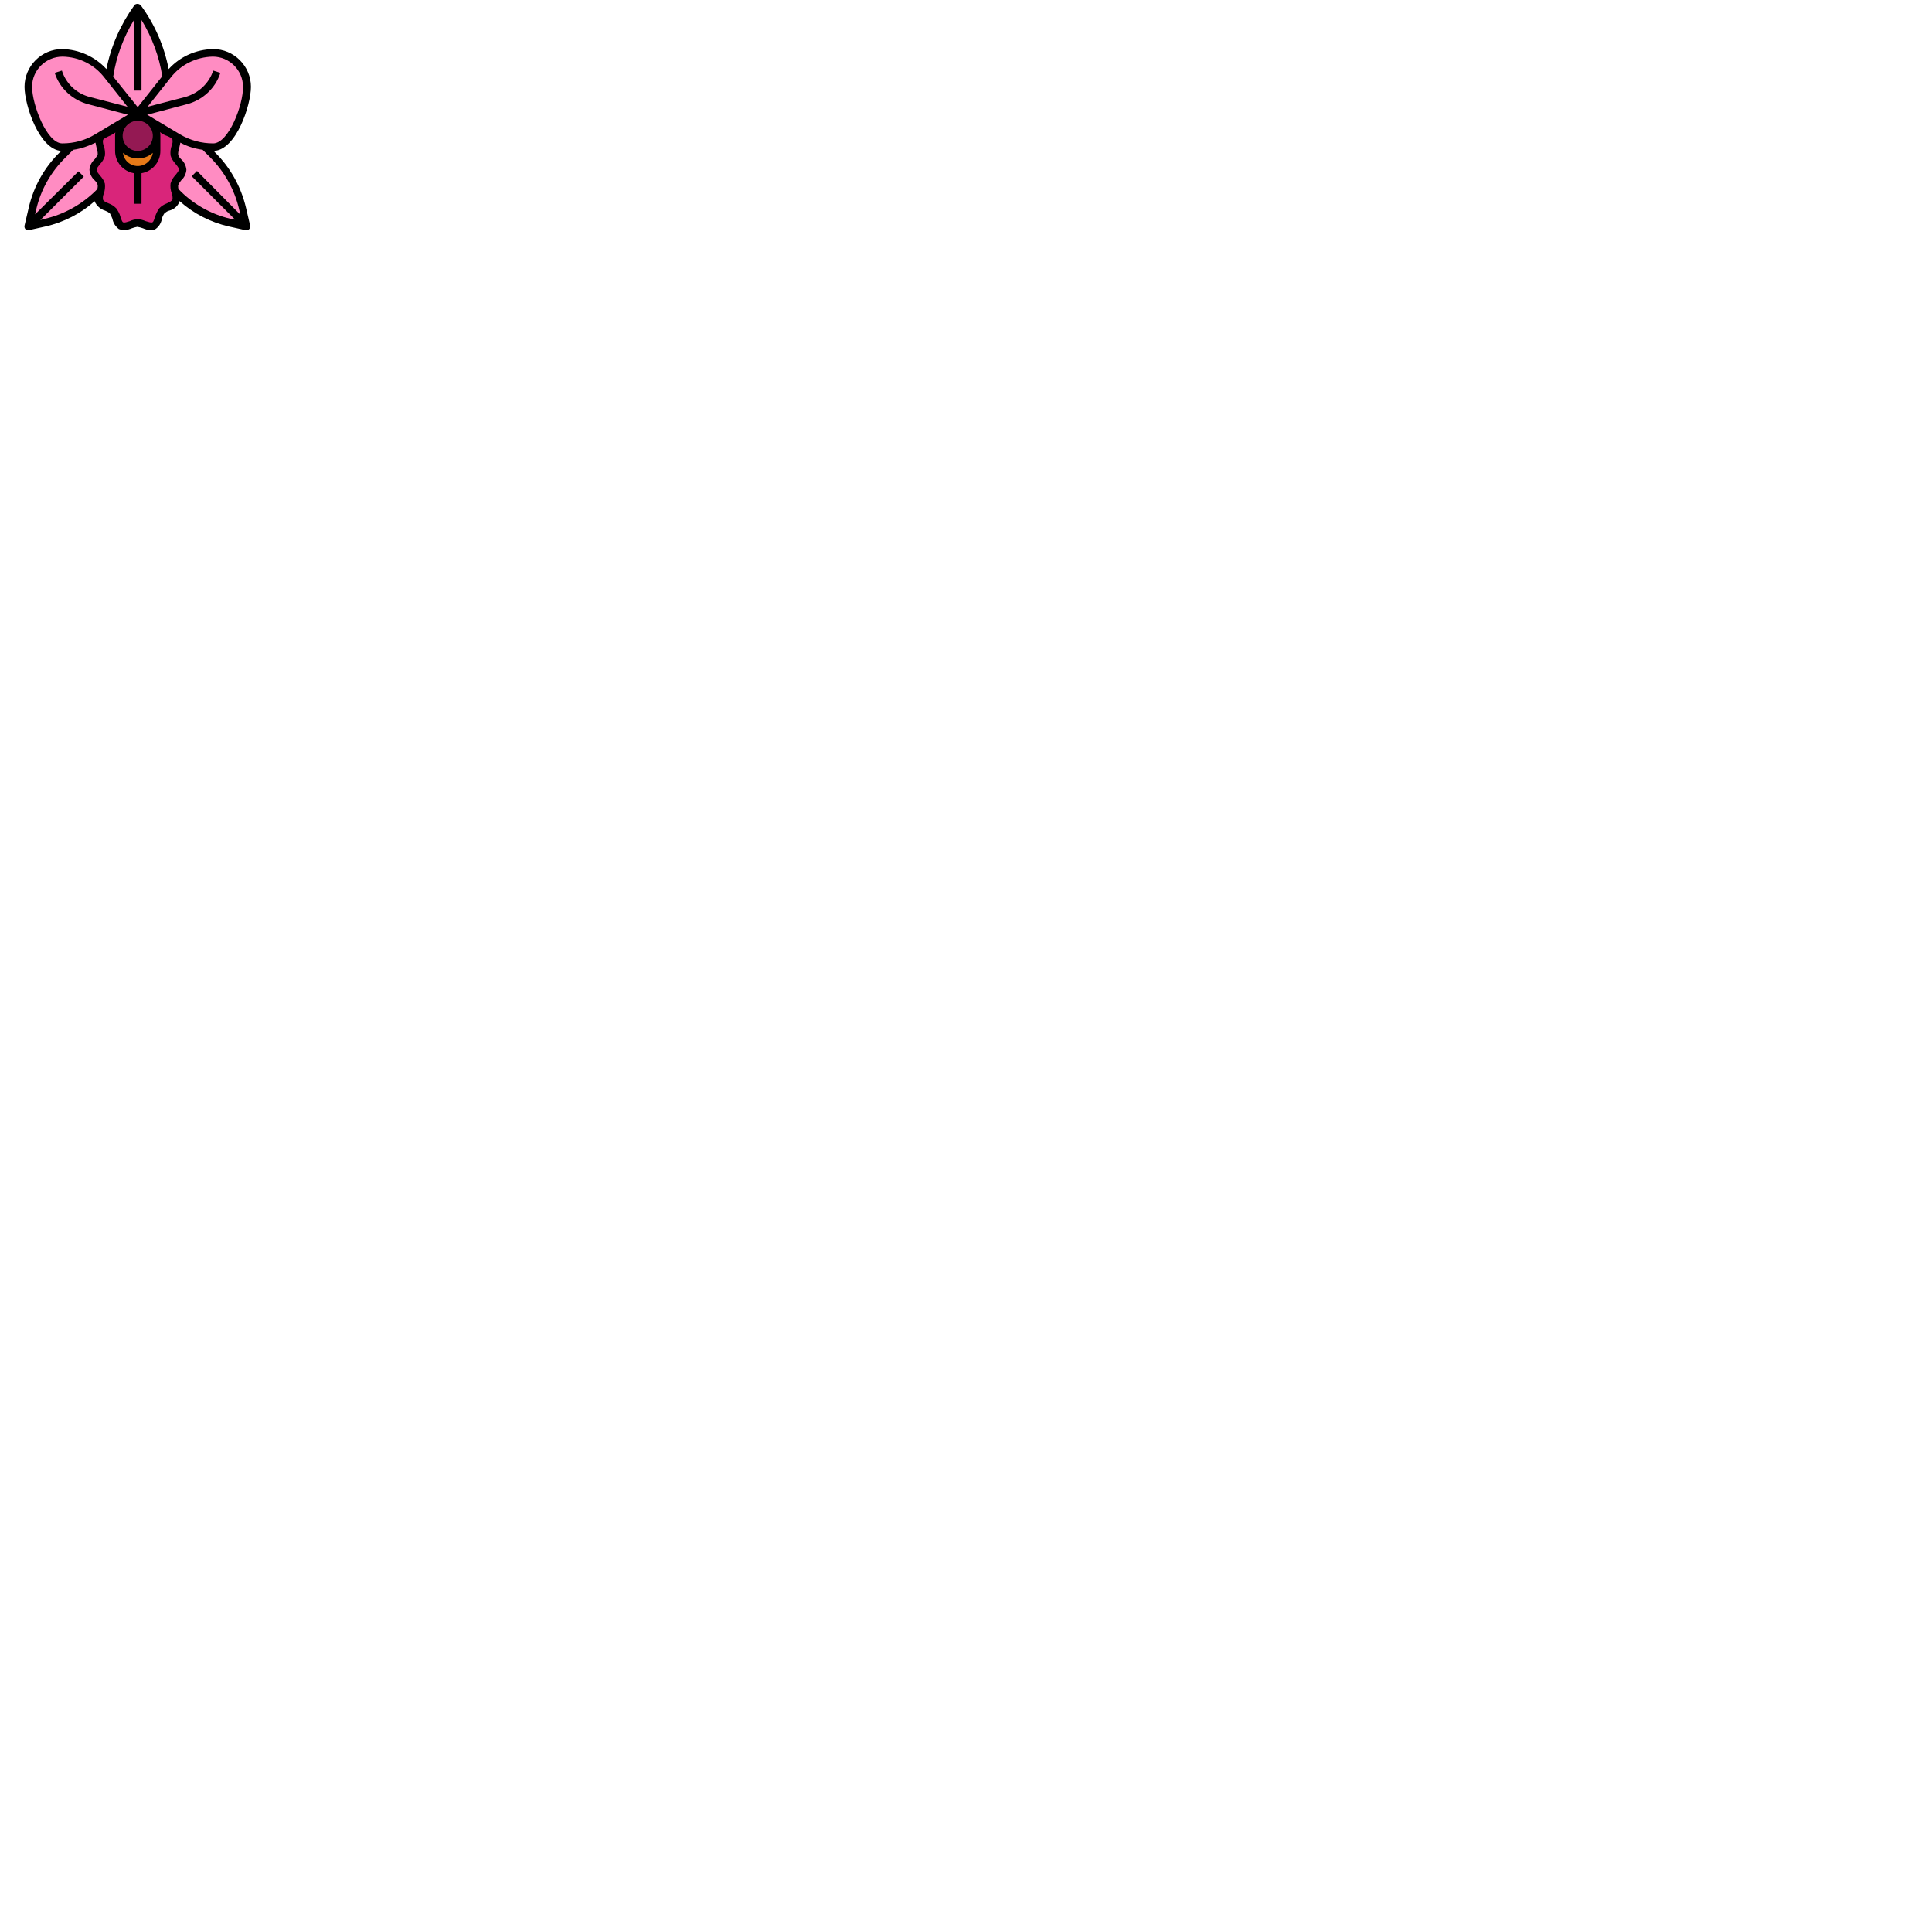
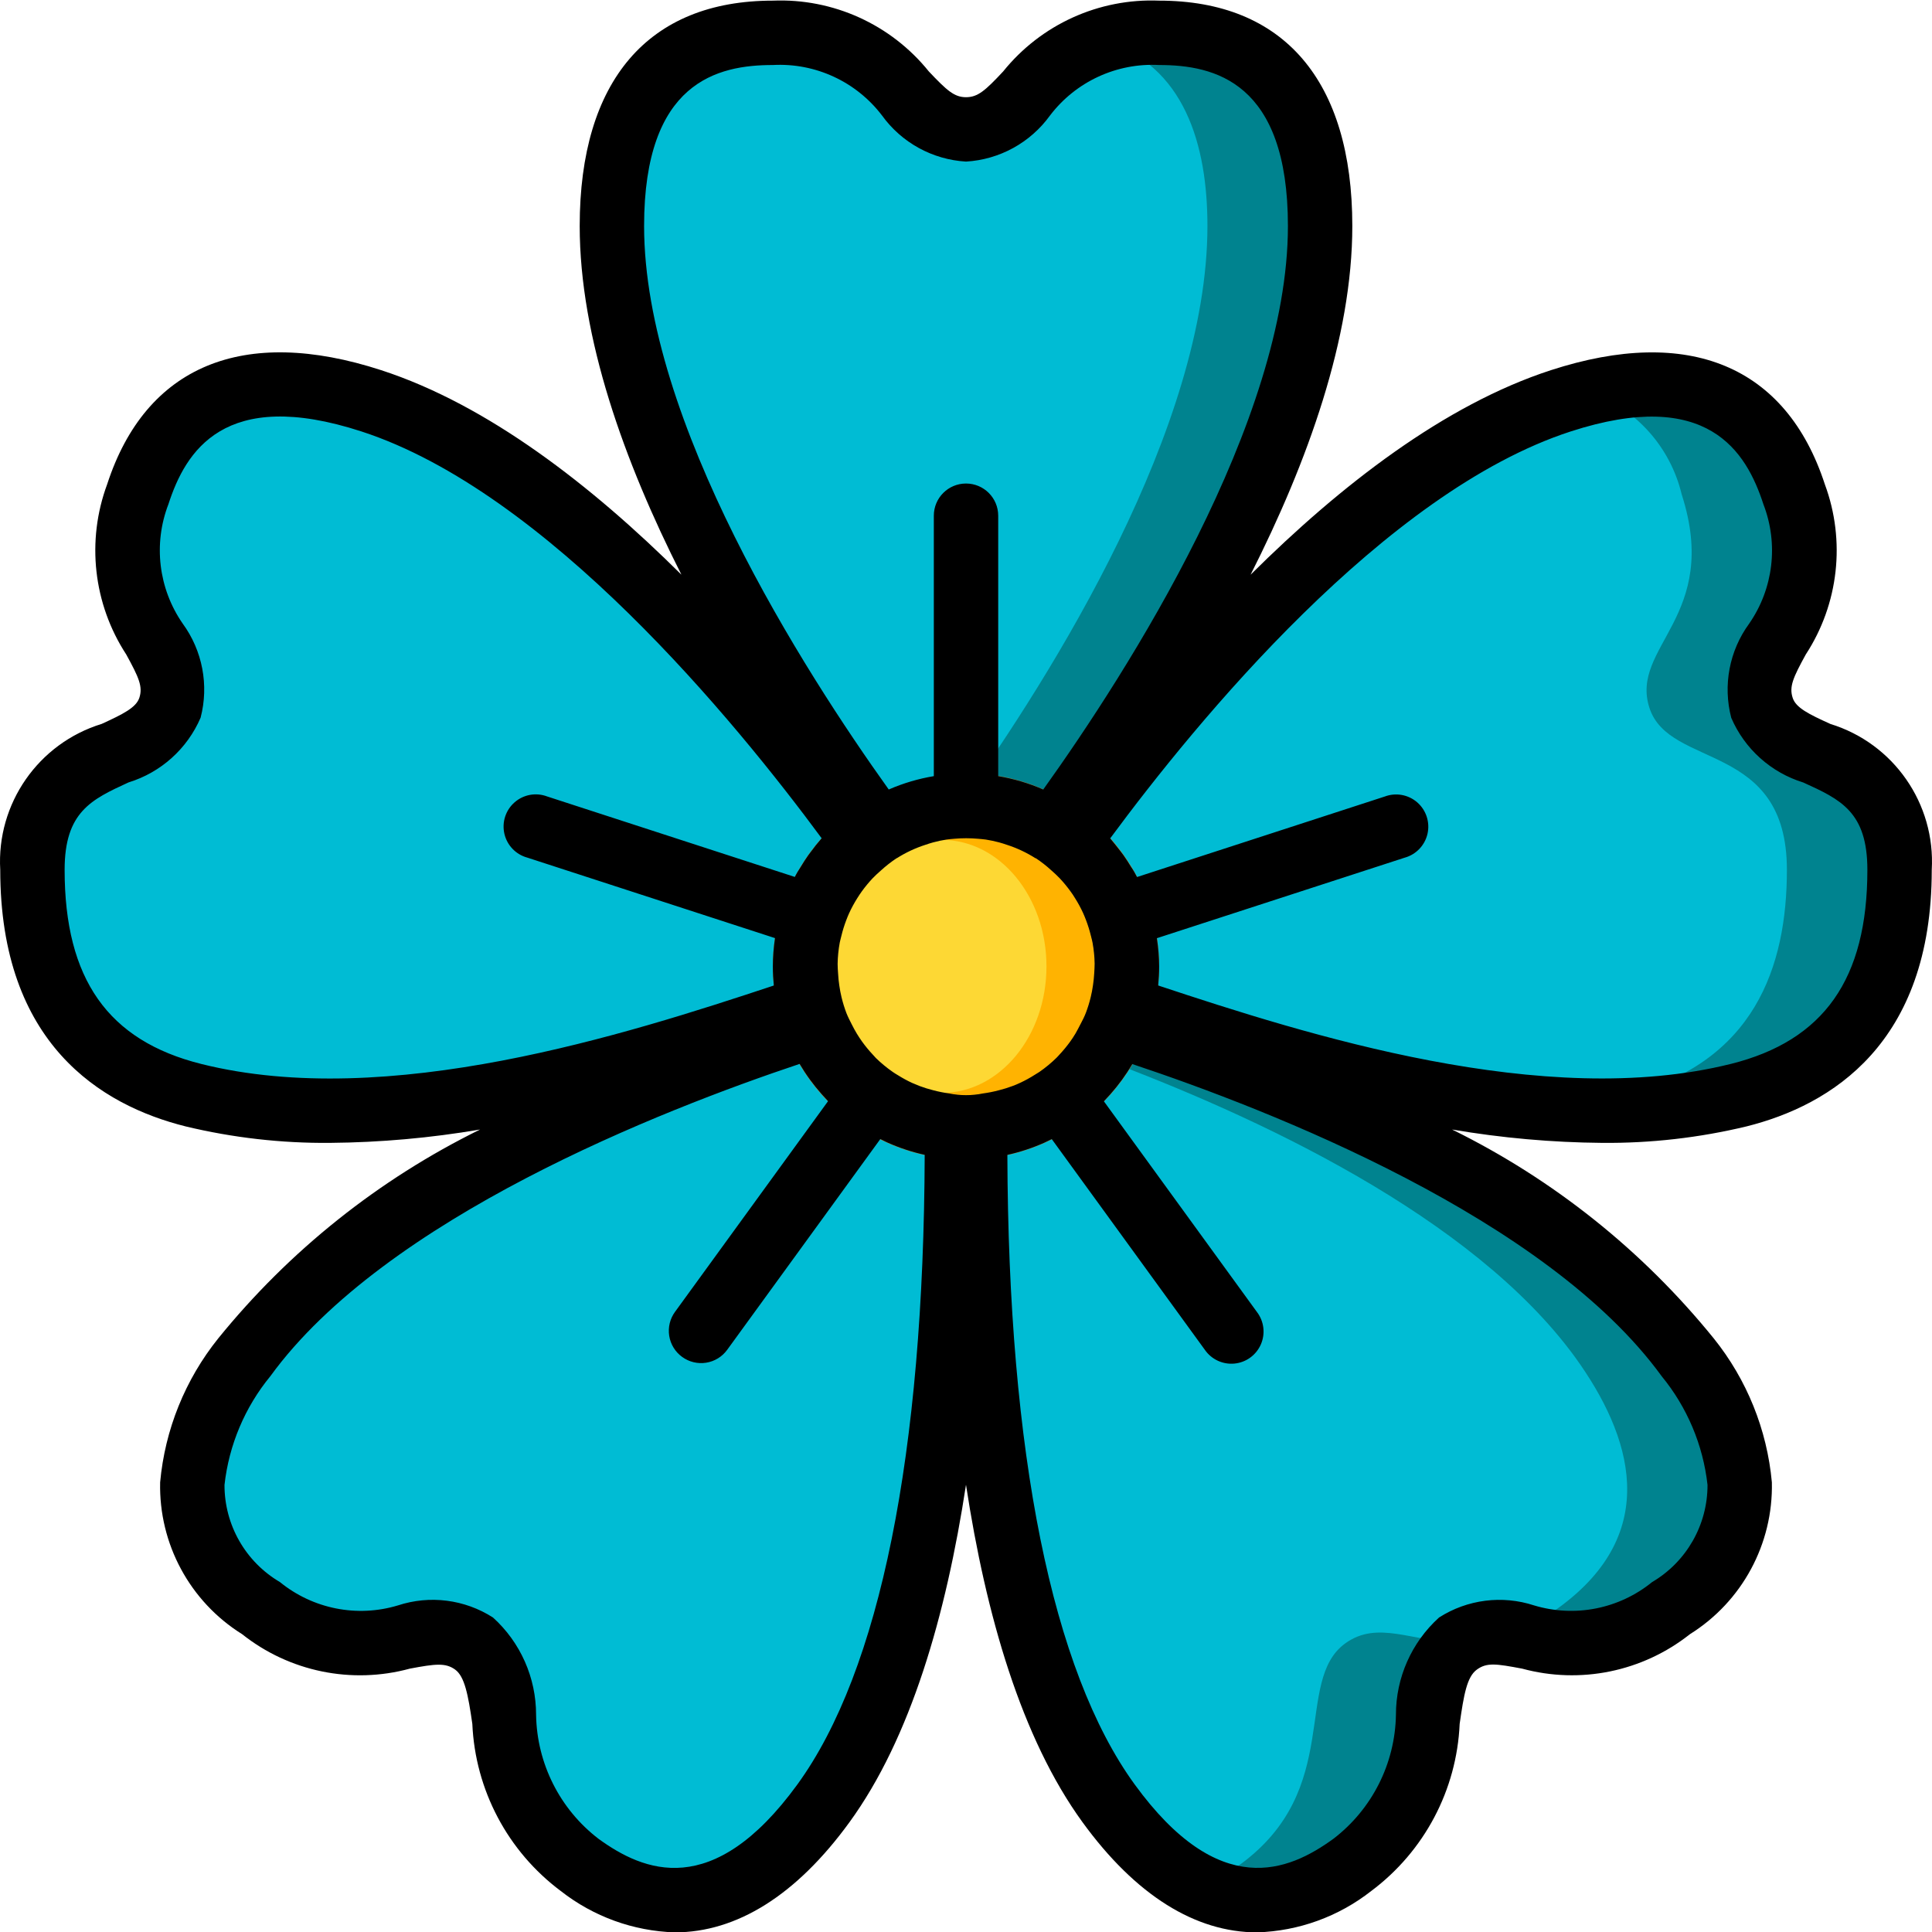
- <svg xmlns="http://www.w3.org/2000/svg" viewBox="-4 1 511 512" style="enable-background:new 0 0 64 64;" xml:space="preserve" width="35px" height="35px">
-   <style type="text/css">
- 	.st0{fill:#FF8CC2;}
- 	.st1{fill:#D9257A;}
- 	.st2{fill:#E67A18;}
- 	.st3{fill:#941953;}
- </style>
-   <g>
-     <path class="st0" d="M21.3,37.4c-2.1,1.3-4.5,2.1-6.9,2.4L12.1,42c-4,3.9-6.8,8.9-8,14.3L3,61l4.5-1c5.5-1.3,10.6-4.1,14.5-8.2h0.1   c0.2-0.6,0.3-1.2,0.2-1.8c-0.3-1.3-2.2-2.5-2.2-3.9s1.9-2.6,2.2-3.9c0.3-1.4-1-3.3-0.4-4.5L21.3,37.4z" />
-     <path class="st0" d="M42.1,37.6c0.6,1.2-0.7,3.1-0.4,4.5c0.3,1.3,2.2,2.5,2.2,3.9s-1.9,2.6-2.2,3.9c-0.1,0.6,0,1.2,0.2,1.8H42   c0,0,8.9,7,14.5,8.2l4.5,1l-1.1-4.7c-1.3-5.4-4-10.4-8-14.3l-2.3-2.2c-2.4-0.3-4.8-1.1-6.9-2.4L42.1,37.6z" />
-     <path class="st1" d="M25.9,34.7c-0.1,0.2-0.2,0.3-0.3,0.5c-0.9,1-3.1,1.2-3.7,2.5c-0.6,1.2,0.7,3.1,0.4,4.5   c-0.3,1.3-2.2,2.5-2.2,3.9s1.9,2.6,2.2,3.9c0.3,1.4-1,3.3-0.4,4.5c0.6,1.3,2.8,1.5,3.7,2.5c0.9,1.1,0.9,3.3,2.1,4   c1.2,0.6,3-0.7,4.4-0.7s3.1,1.3,4.4,0.7c1.2-0.6,1.1-2.9,2.1-4c0.9-1,3.1-1.2,3.7-2.5c0.6-1.2-0.7-3.1-0.4-4.5   c0.3-1.3,2.2-2.5,2.2-3.9s-1.9-2.6-2.2-3.9c-0.3-1.4,1-3.3,0.4-4.5c-0.6-1.3-2.8-1.5-3.7-2.5c-0.1-0.1-0.2-0.3-0.3-0.5" />
-     <path class="st2" d="M37,41v-4c0,2.8-2.2,5-5,5s-5-2.2-5-5v4c0,2.8,2.2,5,5,5S37,43.8,37,41z" />
-     <path class="st0" d="M52,15L52,15c-4.8,0.1-9.1,2.3-12,5.9l-0.5,0.6C38.6,14.8,36,8.5,32,3c-4,5.5-6.6,11.8-7.6,18.5L24,20.9   c-2.9-3.7-7.2-5.9-11.9-5.9H12c-5,0-9,4-9,9c0,5,4,16,9,16c3.3,0,6.5-0.9,9.3-2.6L32,31l10.7,6.4c2.8,1.7,6,2.6,9.3,2.6   c5,0,9-11,9-16C61,19,57,15,52,15z" />
-     <circle class="st3" cx="32" cy="37" r="5" />
-     <path d="M52,14L52,14c-4.6,0.1-8.8,2-11.8,5.3C39,13.2,36.5,7.4,32.8,2.4c-0.4-0.4-1-0.5-1.5-0.2c-0.1,0-0.1,0.1-0.2,0.2   c-3.6,5-6.2,10.8-7.4,16.9c-3-3.3-7.3-5.2-11.7-5.3H12C6.5,14,2,18.5,2,24c0,4.8,3.9,16.7,9.8,17l-0.4,0.3c-4.1,4-7,9.1-8.3,14.8   L2,60.8c-0.1,0.5,0.2,1.1,0.7,1.2c0.1,0,0.1,0,0.2,0c0.1,0,0.2,0,0.2,0l4.5-1c4.8-1.1,9.3-3.4,13-6.7c0,0.2,0.1,0.4,0.2,0.5   c0.6,1,1.5,1.7,2.5,2c0.5,0.2,0.9,0.4,1.3,0.7c0.3,0.5,0.5,1,0.7,1.5c0.2,1.1,0.8,2,1.7,2.7c1.1,0.4,2.3,0.3,3.4-0.2   c0.5-0.2,1-0.3,1.5-0.4c0.5,0.1,1,0.2,1.5,0.4c0.7,0.3,1.4,0.5,2.1,0.5c0.4,0,0.8-0.1,1.2-0.3c0.9-0.6,1.5-1.6,1.7-2.7   c0.1-0.5,0.4-1.1,0.7-1.5c0.4-0.3,0.8-0.6,1.3-0.7c1.1-0.3,2-1,2.5-2c0.1-0.2,0.1-0.4,0.2-0.5c3.7,3.3,8.2,5.6,13,6.7l4.5,1   c0.1,0,0.1,0,0.2,0c0.6,0,1-0.4,1-1c0-0.1,0-0.2,0-0.2l-1.1-4.7c-1.3-5.6-4.2-10.8-8.3-14.8L52.2,41c5.9-0.3,9.8-12.1,9.8-17   C62,18.5,57.5,14,52,14z M32,45c-2,0-3.7-1.5-3.9-3.5c2.3,2,5.6,2,7.9,0C35.7,43.5,34,45,32,45z M32,41c-2.2,0-4-1.8-4-4s1.8-4,4-4   s4,1.8,4,4S34.2,41,32,41z M33,25V6.3c2.8,4.6,4.7,9.7,5.5,14.9L32,29.4l-6.5-8.1C26.3,16,28.2,10.9,31,6.3V25H33z M4,24   c0-4.4,3.6-8,8.1-8c0,0,0,0,0,0l0,0c4.4,0.1,8.4,2.1,11.1,5.6l6.1,7.7l-10-2.6c-3.5-0.9-6.3-3.5-7.4-7L10,20.3   c1.3,4.1,4.7,7.2,8.8,8.3l10.6,2.8l-8.7,5.2C18.1,38.2,15.1,39,12,39C7.9,39,4,28.7,4,24z M7.3,59l-1.1,0.3l11.5-11.5l-1.4-1.4   L4.8,57.8l0.3-1.3c1.2-5.2,3.9-10,7.8-13.8l2-2c2.1-0.3,4.1-1,5.9-1.9c0.1,0.5,0.2,0.9,0.3,1.4c0.2,0.5,0.3,1.1,0.3,1.7   c-0.2,0.5-0.5,0.9-0.8,1.3c-0.8,0.7-1.3,1.7-1.4,2.8c0.1,1.1,0.6,2.1,1.4,2.8c0.4,0.4,0.7,0.8,0.8,1.3c0,0.3,0,0.6-0.1,1   C17.5,55,12.6,57.8,7.3,59z M41.2,53.9c-0.2,0.4-0.9,0.7-1.5,1c-0.8,0.3-1.4,0.7-2,1.3c-0.5,0.7-0.8,1.4-1.1,2.2   c-0.2,0.6-0.4,1.4-0.7,1.5c-0.3,0.2-1.1-0.1-1.8-0.3c-0.7-0.3-1.4-0.5-2.1-0.5c-0.7,0-1.5,0.2-2.1,0.5c-0.7,0.2-1.4,0.5-1.8,0.3   c-0.3-0.2-0.5-0.9-0.7-1.5c-0.2-0.8-0.6-1.5-1.1-2.2c-0.6-0.6-1.2-1-2-1.3c-0.7-0.3-1.4-0.6-1.5-1c-0.1-0.6,0-1.1,0.2-1.6   c0.3-0.8,0.4-1.7,0.3-2.6c-0.2-0.8-0.7-1.5-1.3-2.2c-0.5-0.6-0.9-1.1-0.9-1.5s0.5-1,0.9-1.5c0.6-0.6,1-1.3,1.3-2.2   c0.1-0.9,0-1.8-0.3-2.6c-0.2-0.5-0.3-1.1-0.2-1.6c0.2-0.4,0.9-0.7,1.5-1c0.6-0.2,1.2-0.6,1.8-1C26,36.3,26,36.7,26,37v4   c0,2.9,2.1,5.4,5,5.9V55h2v-8.1c2.9-0.5,5-3,5-5.9v-4c0-0.3,0-0.7-0.1-1c0.5,0.4,1.1,0.8,1.8,1c0.7,0.3,1.4,0.6,1.5,1   c0.1,0.6,0,1.1-0.2,1.6c-0.3,0.8-0.4,1.7-0.3,2.6c0.2,0.8,0.7,1.5,1.3,2.2c0.5,0.6,0.9,1.1,0.9,1.5s-0.5,1-0.9,1.5   c-0.6,0.6-1,1.3-1.3,2.2c-0.1,0.9,0,1.8,0.3,2.6C41.2,52.8,41.3,53.4,41.2,53.9z M58.9,56.6l0.3,1.3L47.7,46.3l-1.4,1.4l11.5,11.5   L56.7,59c-5.3-1.2-10.2-4-13.9-7.9c-0.1-0.3-0.1-0.6-0.1-1c0.2-0.5,0.5-0.9,0.8-1.3c0.8-0.7,1.3-1.7,1.4-2.8   c-0.1-1.1-0.6-2.1-1.4-2.8c-0.4-0.4-0.7-0.8-0.8-1.3c0-0.6,0.1-1.1,0.3-1.7c0.1-0.4,0.2-0.9,0.3-1.4c1.8,1,3.8,1.6,5.9,1.9l2,2   C55,46.5,57.7,51.3,58.9,56.6z M52,39c-3.1,0-6.1-0.8-8.8-2.4l-8.7-5.2l10.6-2.8c4.1-1.1,7.5-4.2,8.8-8.3L52,19.7   c-1.1,3.4-3.9,6-7.4,7l-10,2.6l6.1-7.7c2.7-3.5,6.8-5.5,11.2-5.6c4.4,0,8,3.6,8,8C60,28.7,56.1,39,52,39z" />
+ <svg xmlns="http://www.w3.org/2000/svg" height="35px" viewBox="0 0 512.126 512" width="35px">
+   <path d="m228.16 213.523c4.438.18 8.816 1.07 12.969 2.645-2.824 1.105-5.539 2.48-8.105 4.098-1.535-2.133-3.156-4.352-4.863-6.742zm0 0" fill="#00838f" />
+   <path d="m36.527 130.938c-10.547 32.426 13.805 40.371 8.531 56.609-5.273 16.238-36.461 8.824-36.461 42.957 0 25.602 8.531 51.199 42.664 59.734 55.023 13.754 124.59-10.395 163.609-23.312-4.34-16.125 1.238-33.293 14.227-43.785-23.953-33.375-76.75-99.43-130.688-116.957-24.348-7.945-51.328-7.707-61.883 24.754zm0 0" fill="#00bcd4" />
+   <path d="m503.531 230.504c0 25.602-8.535 51.199-42.668 59.734-16.945 3.879-34.398 5.062-51.711 3.5-41.898-3.16-84.48-17.75-111.875-26.797 2.062-7.918 1.855-16.258-.594-24.062-2.555-7.75-7.297-14.598-13.656-19.715 23.98-33.363 76.715-99.496 130.73-116.992 2.648-.852 5.293-1.621 7.938-2.215 22.016-5.293 44.457-1.965 53.93 26.965 10.496 32.512-13.824 40.359-8.531 56.66 5.289 16.297 36.438 8.789 36.438 42.922zm0 0" fill="#00838f" />
+   <path d="m442.941 426.172c-18.688 13.656-31.656 8.535-42.324 6.914h-.086c-4.699-1.184-9.68-.348-13.738 2.305-.129.02-.246.078-.34.168-13.824 10.07-.344 38.656-27.988 58.711-11.02 9.594-26.617 11.895-39.938 5.887-9.938-5.23-18.41-12.855-24.66-22.184-33.367-45.91-35.586-138.242-35.328-179.371 8.141-.434 15.988-3.188 22.613-7.938 3.898-2.898 7.301-6.418 10.066-10.41 1.809-2.734 3.324-5.652 4.523-8.703 39.168 12.457 118.273 42.238 151.637 88.148 15.02 20.734 23.211 46.422-4.438 66.473zm0 0" fill="#00838f" />
+   <path d="m153.664 494.285c-27.613-20.059-14.199-48.637-28.008-58.691-13.805-10.051-28.859 10.684-56.473-9.387-27.613-20.07-19.473-45.789-4.422-66.5 33.332-45.883 112.48-75.691 151.621-88.148 5.965 15.594 20.566 26.203 37.238 27.059.242 41.113-2.012 133.445-35.344 179.355-15.051 20.684-37 36.375-64.613 16.312zm0 0" fill="#00bcd4" />
+   <path d="m307.262 8.637c-5.051-.074-10.086.617-14.934 2.051-19.711 6.059-22.184 23.551-36.266 23.551-5.969-.441-11.438-3.504-14.934-8.363-8.555-11.312-22.09-17.746-36.266-17.238-5.055-.078-10.09.613-14.934 2.051-21.762 6.398-27.734 27.816-27.734 49.148 0 53.164 40.789 118.445 65.965 153.688 4.438.18 8.816 1.07 12.969 2.645 4.152-1.574 8.535-2.465 12.973-2.645.652-.07 1.305-.102 1.961-.086 8.176.012 16.18 2.383 23.039 6.828 24.32-33.109 70.828-103.68 70.828-160.43 0-25.598-8.535-51.199-42.668-51.199zm0 0" fill="#00838f" />
+   <g fill="#00bcd4">
+     <path d="m254.102 213.523c-1.707 2.391-3.328 4.609-4.863 6.742-2.57-1.617-5.285-2.992-8.109-4.098 4.152-1.574 8.535-2.465 12.973-2.645zm0 0" />
+     <path d="m473.664 230.504c0 25.602-8.535 51.199-42.668 59.734-7.168 1.781-14.477 2.949-21.844 3.5-41.898-3.16-84.48-17.75-111.875-26.797 2.062-7.918 1.855-16.258-.594-24.062-2.555-7.75-7.297-14.598-13.656-19.715 23.98-33.363 76.715-99.496 130.73-116.992 2.648-.852 5.293-1.621 7.938-2.215 12.031 4.391 21.066 14.512 24.062 26.965 10.496 32.512-13.824 40.359-8.531 56.66 5.289 16.297 36.438 8.789 36.438 42.922zm0 0" />
+     <path d="m413.078 426.172c-3.836 2.84-8.023 5.164-12.461 6.914h-.086c-4.398 1.609-9.055 2.391-13.738 2.305-12.457-.258-21.59-6.059-30.207.168-13.824 10.07-.34 38.656-27.988 58.711-3.148 2.305-6.52 4.277-10.07 5.887-9.938-5.23-18.41-12.855-24.66-22.184-33.367-45.91-35.586-138.242-35.328-179.371 8.141-.434 15.988-3.188 22.613-7.938 3.898-2.898 7.301-6.418 10.066-10.41 41.559 15.359 99.074 42.07 126.297 79.445 15.016 20.734 23.207 46.422-4.438 66.473zm0 0" />
  </g>
+   <path d="m307.262 256.105c0 28.277-22.922 51.199-51.199 51.199s-51.199-22.922-51.199-51.199c0-28.277 22.922-51.199 51.199-51.199s51.199 22.922 51.199 51.199zm0 0" fill="#ab9045" />
+   <path d="m290.195 256.105c0 18.852-15.281 34.133-34.133 34.133-2.148.02-4.293-.18-6.398-.598-16.113-3.055-27.777-17.137-27.777-33.535 0-16.402 11.664-30.48 27.777-33.535 2.105-.418 4.25-.621 6.398-.598 18.852 0 34.133 15.281 34.133 34.133zm0 0" fill="#ffb301" />
+   <path d="m277.395 256.105c0-18.523-12.414-33.535-27.73-33.535-15.316 0-27.734 15.012-27.734 33.535 0 18.52 12.418 33.535 27.734 33.535 15.316 0 27.73-15.016 27.73-33.535zm0 0" fill="#fdd834" />
+   <path d="m320.062 59.836c0 53.164-40.789 118.445-65.961 153.688-4.438.18-8.82 1.07-12.973 2.645-4.152-1.574-8.531-2.465-12.969-2.645-25.176-35.242-65.965-100.523-65.965-153.688 0-21.332 5.973-42.75 27.734-49.148 4.844-1.438 9.879-2.129 14.934-2.051 14.176-.508 27.711 5.926 36.266 17.238 3.496 4.859 8.965 7.922 14.934 8.363 14.082 0 16.555-17.492 36.266-23.551 21.762 6.398 27.734 27.816 27.734 49.148zm0 0" fill="#00bcd4" />
+   <path d="m485.176 191.832c-5.641-2.562-9.141-4.266-9.984-6.922-.965-2.953.117-5.367 3.473-11.484 8.734-13.395 10.609-30.133 5.051-45.125-10.238-31.387-36.02-42.121-72.625-30.234-28.223 9.176-55.785 30.551-79.594 54.215 15.156-29.953 26.969-62.781 26.969-92.445 0-38.52-18.188-59.73-51.203-59.73-15.98-.648-31.32 6.316-41.352 18.773-4.777 5.117-6.742 6.824-9.848 6.824s-5.066-1.773-9.848-6.824c-10.031-12.457-25.371-19.422-41.352-18.773-33.016 0-51.199 21.211-51.199 59.73 0 29.664 11.809 62.492 26.965 92.434-23.809-23.66-51.371-45.039-79.59-54.211-36.574-11.895-62.414-1.16-72.629 30.234-5.559 14.992-3.684 31.73 5.051 45.125 3.355 6.117 4.438 8.531 3.477 11.477-.855 2.617-4.344 4.344-9.984 6.93-16.797 5.168-27.895 21.137-26.891 38.68 0 46.082 26.719 62.406 49.137 68.012 12.543 3.016 25.41 4.484 38.312 4.367 13.32-.113 26.609-1.301 39.742-3.539-26.867 13.211-50.543 32.098-69.395 55.355-8.777 10.926-14.141 24.199-15.41 38.16-.375 16.312 7.883 31.613 21.727 40.254 12.523 9.945 29.031 13.34 44.465 9.137 6.828-1.289 9.465-1.578 12 .25 2.531 1.824 3.465 6.73 4.562 14.395.773 17.535 9.379 33.793 23.441 44.297 8.652 6.789 19.25 10.633 30.242 10.965 16.387 0 32.215-9.832 46.293-29.203 16.215-22.289 25.602-54.852 30.883-89.445 5.281 34.594 14.688 67.156 30.883 89.445 14.078 19.371 29.91 29.203 46.293 29.203 10.992-.332 21.59-4.176 30.242-10.965 14.062-10.504 22.668-26.762 23.441-44.297 1.102-7.68 1.902-12.461 4.566-14.395 2.66-1.938 5.16-1.531 11.996-.25 15.434 4.191 31.938.801 44.469-9.129 13.84-8.645 22.098-23.945 21.727-40.262-1.273-13.961-6.633-27.234-15.414-38.16-18.84-23.25-42.5-42.137-69.348-55.355 13.129 2.238 26.418 3.426 39.738 3.539 12.902.117 25.77-1.352 38.316-4.367 22.371-5.605 49.09-21.93 49.09-68.012 1.004-17.543-10.094-33.504-26.887-38.672zm-214.75 95.129c-.676.309-1.34.621-2.023.852-1.18.445-2.379.816-3.602 1.121-1.402.375-2.828.66-4.266.852-2.941.602-5.969.602-8.91 0-1.438-.195-2.863-.48-4.266-.852-1.211-.305-2.398-.676-3.566-1.109-.699-.273-1.383-.59-2.066-.855-1.277-.598-2.516-1.273-3.711-2.023-.453-.281-.914-.535-1.348-.852-1.602-1.109-3.105-2.352-4.5-3.711-.297-.301-.543-.633-.852-.941-.996-1.062-1.922-2.188-2.773-3.367-.512-.711-.988-1.445-1.449-2.195s-.93-1.656-1.359-2.5c-.426-.844-.973-1.887-1.363-2.883-.52-1.367-.953-2.77-1.297-4.191-.266-1.051-.438-2.098-.598-3.156-.164-1.059-.266-2.133-.324-3.219-.051-.852-.129-1.707-.121-2.508.035-1.902.227-3.801.574-5.676.109-.562.281-1.109.418-1.707.34-1.43.777-2.832 1.305-4.207.23-.598.461-1.191.727-1.773.641-1.406 1.379-2.766 2.207-4.07.375-.598.762-1.188 1.18-1.766.883-1.223 1.844-2.387 2.875-3.484.684-.715 1.434-1.391 2.184-2.055 1.301-1.188 2.688-2.273 4.148-3.25h.059c2.371-1.504 4.918-2.699 7.586-3.559.676-.23 1.348-.453 2.051-.641 1.156-.312 2.328-.566 3.516-.75.664-.105 1.348-.137 2.02-.207 2.141-.195 4.297-.195 6.434 0 .676.07 1.359.102 2.023.207 1.184.184 2.359.438 3.516.75.699.188 1.375.41 2.051.641 2.668.859 5.215 2.055 7.586 3.559h.102c1.449.965 2.82 2.043 4.105 3.223.75.668 1.5 1.34 2.184 2.059 1.023 1.09 1.977 2.246 2.859 3.457.426.586.852 1.203 1.211 1.816.82 1.289 1.551 2.637 2.184 4.027.273.598.504 1.203.742 1.816.52 1.359.953 2.75 1.297 4.164.137.574.309 1.129.418 1.707.348 1.871.539 3.766.574 5.668 0 .852-.07 1.664-.113 2.5-.059 1.094-.172 2.168-.332 3.234-.164 1.066-.332 2.098-.598 3.148-.344 1.422-.777 2.82-1.297 4.191-.391.996-.852 1.926-1.367 2.875-.512.945-.852 1.707-1.363 2.559-.512.855-.93 1.477-1.434 2.184-.867 1.195-1.809 2.336-2.816 3.414-.273.281-.512.605-.793.855-1.406 1.379-2.926 2.633-4.547 3.754-.395.273-.855.504-1.223.758-1.238.789-2.527 1.496-3.855 2.117zm-65.562-269.789c11.266-.609 22.102 4.402 28.938 13.379 5.207 7.211 13.383 11.695 22.262 12.219 8.879-.523 17.055-5.008 22.266-12.219 6.832-8.977 17.668-13.988 28.934-13.379 14.652 0 34.133 4.43 34.133 42.664 0 51.773-42.34 117.906-64.852 149.379-3.82-1.668-7.836-2.855-11.945-3.543v-69.035c0-4.711-3.82-8.531-8.535-8.531-4.711 0-8.531 3.82-8.531 8.531v69.035c-4.113.688-8.125 1.875-11.949 3.543-22.512-31.473-64.852-97.605-64.852-149.379 0-38.234 19.48-42.664 34.133-42.664zm-151.535 264.789c-24.695-6.172-36.199-22.52-36.199-51.457 0-15.359 7.109-18.652 16.941-23.168 8.578-2.641 15.562-8.914 19.105-17.16 2.242-8.605.5-17.762-4.746-24.941-6.43-9.273-7.844-21.133-3.781-31.66 4.523-13.953 14.754-31.094 51.125-19.285 49.246 16 99.07 76.738 122.027 107.852l-.223.266c-.906 1.031-1.758 2.098-2.559 3.207-.258.336-.516.66-.754 1-.707 1-1.363 2.031-1.996 3.082-.273.449-.57.895-.852 1.363s-.496.855-.727 1.332l-65.648-21.332c-2.941-1.117-6.258-.523-8.629 1.547-2.375 2.066-3.414 5.273-2.711 8.34.703 3.066 3.039 5.5 6.078 6.324l65.652 21.336c-.371 2.48-.562 4.988-.57 7.5 0 1.707.094 3.414.254 5.066-39.293 13.031-102.312 33.152-151.789 20.789zm158.055 190.969c-22.492 30.922-40.848 23.039-52.703 14.453-10.262-7.855-16.371-19.973-16.578-32.895.012-9.828-4.141-19.199-11.426-25.789-7.492-4.805-16.746-5.984-25.199-3.207-10.805 3.262-22.527.941-31.277-6.188-9.129-5.363-14.723-15.172-14.691-25.762 1.18-10.582 5.402-20.59 12.16-28.816 30.43-41.883 103.594-70.504 140.285-82.773 1.688 2.859 3.648 5.547 5.855 8.027l.777.855c.305.324.598.672.91.996l-40.566 55.844c-1.34 1.832-1.891 4.125-1.539 6.363.355 2.242 1.586 4.254 3.426 5.582 1.832 1.34 4.121 1.895 6.363 1.539 2.242-.352 4.254-1.586 5.582-3.422l40.586-55.859.715.348c.445.215.855.445 1.332.641 3.125 1.387 6.383 2.457 9.719 3.191-.246 79.18-11.867 136.773-33.73 166.871zm229.078-108.203c6.754 8.227 10.977 18.234 12.16 28.816.027 10.59-5.566 20.398-14.695 25.77-8.754 7.117-20.469 9.434-31.273 6.18-8.457-2.77-17.707-1.59-25.199 3.207-7.289 6.59-11.441 15.961-11.426 25.789-.219 12.914-6.324 25.02-16.582 32.871-11.852 8.609-30.215 16.477-52.703-14.457-21.859-30.098-33.484-87.688-33.715-166.836 3.332-.734 6.582-1.801 9.703-3.184.477-.211.938-.449 1.41-.672l.656-.324 40.582 55.859c1.762 2.547 4.766 3.941 7.852 3.641 3.082-.301 5.758-2.246 6.996-5.09 1.234-2.84.836-6.125-1.047-8.586l-40.566-55.844c.312-.316.594-.664.902-.988l.793-.855c2.203-2.48 4.16-5.172 5.848-8.027 36.711 12.227 109.875 40.848 140.305 82.73zm18.336-82.773c-49.492 12.355-112.492-7.766-151.789-20.789.16-1.707.254-3.363.254-5.066-.02-2.504-.219-4.996-.605-7.469l65.656-21.332c3.035-.828 5.371-3.258 6.078-6.324.703-3.066-.34-6.273-2.711-8.344-2.371-2.066-5.688-2.66-8.633-1.547l-65.645 21.332c-.23-.449-.48-.895-.727-1.336-.246-.445-.547-.898-.855-1.352-.637-1.047-1.297-2.09-2.004-3.086-.238-.344-.496-.668-.75-1-.855-1.109-1.707-2.176-2.562-3.207l-.219-.266c22.98-31.113 72.805-91.852 122.027-107.852 36.359-11.812 46.59 5.332 51.121 19.285 4.066 10.527 2.648 22.383-3.781 31.656-5.246 7.184-6.988 16.344-4.742 24.953 3.543 8.242 10.527 14.512 19.105 17.152 9.871 4.488 16.98 7.781 16.98 23.141 0 28.938-11.504 45.285-36.199 51.457zm0 0" />
</svg>
